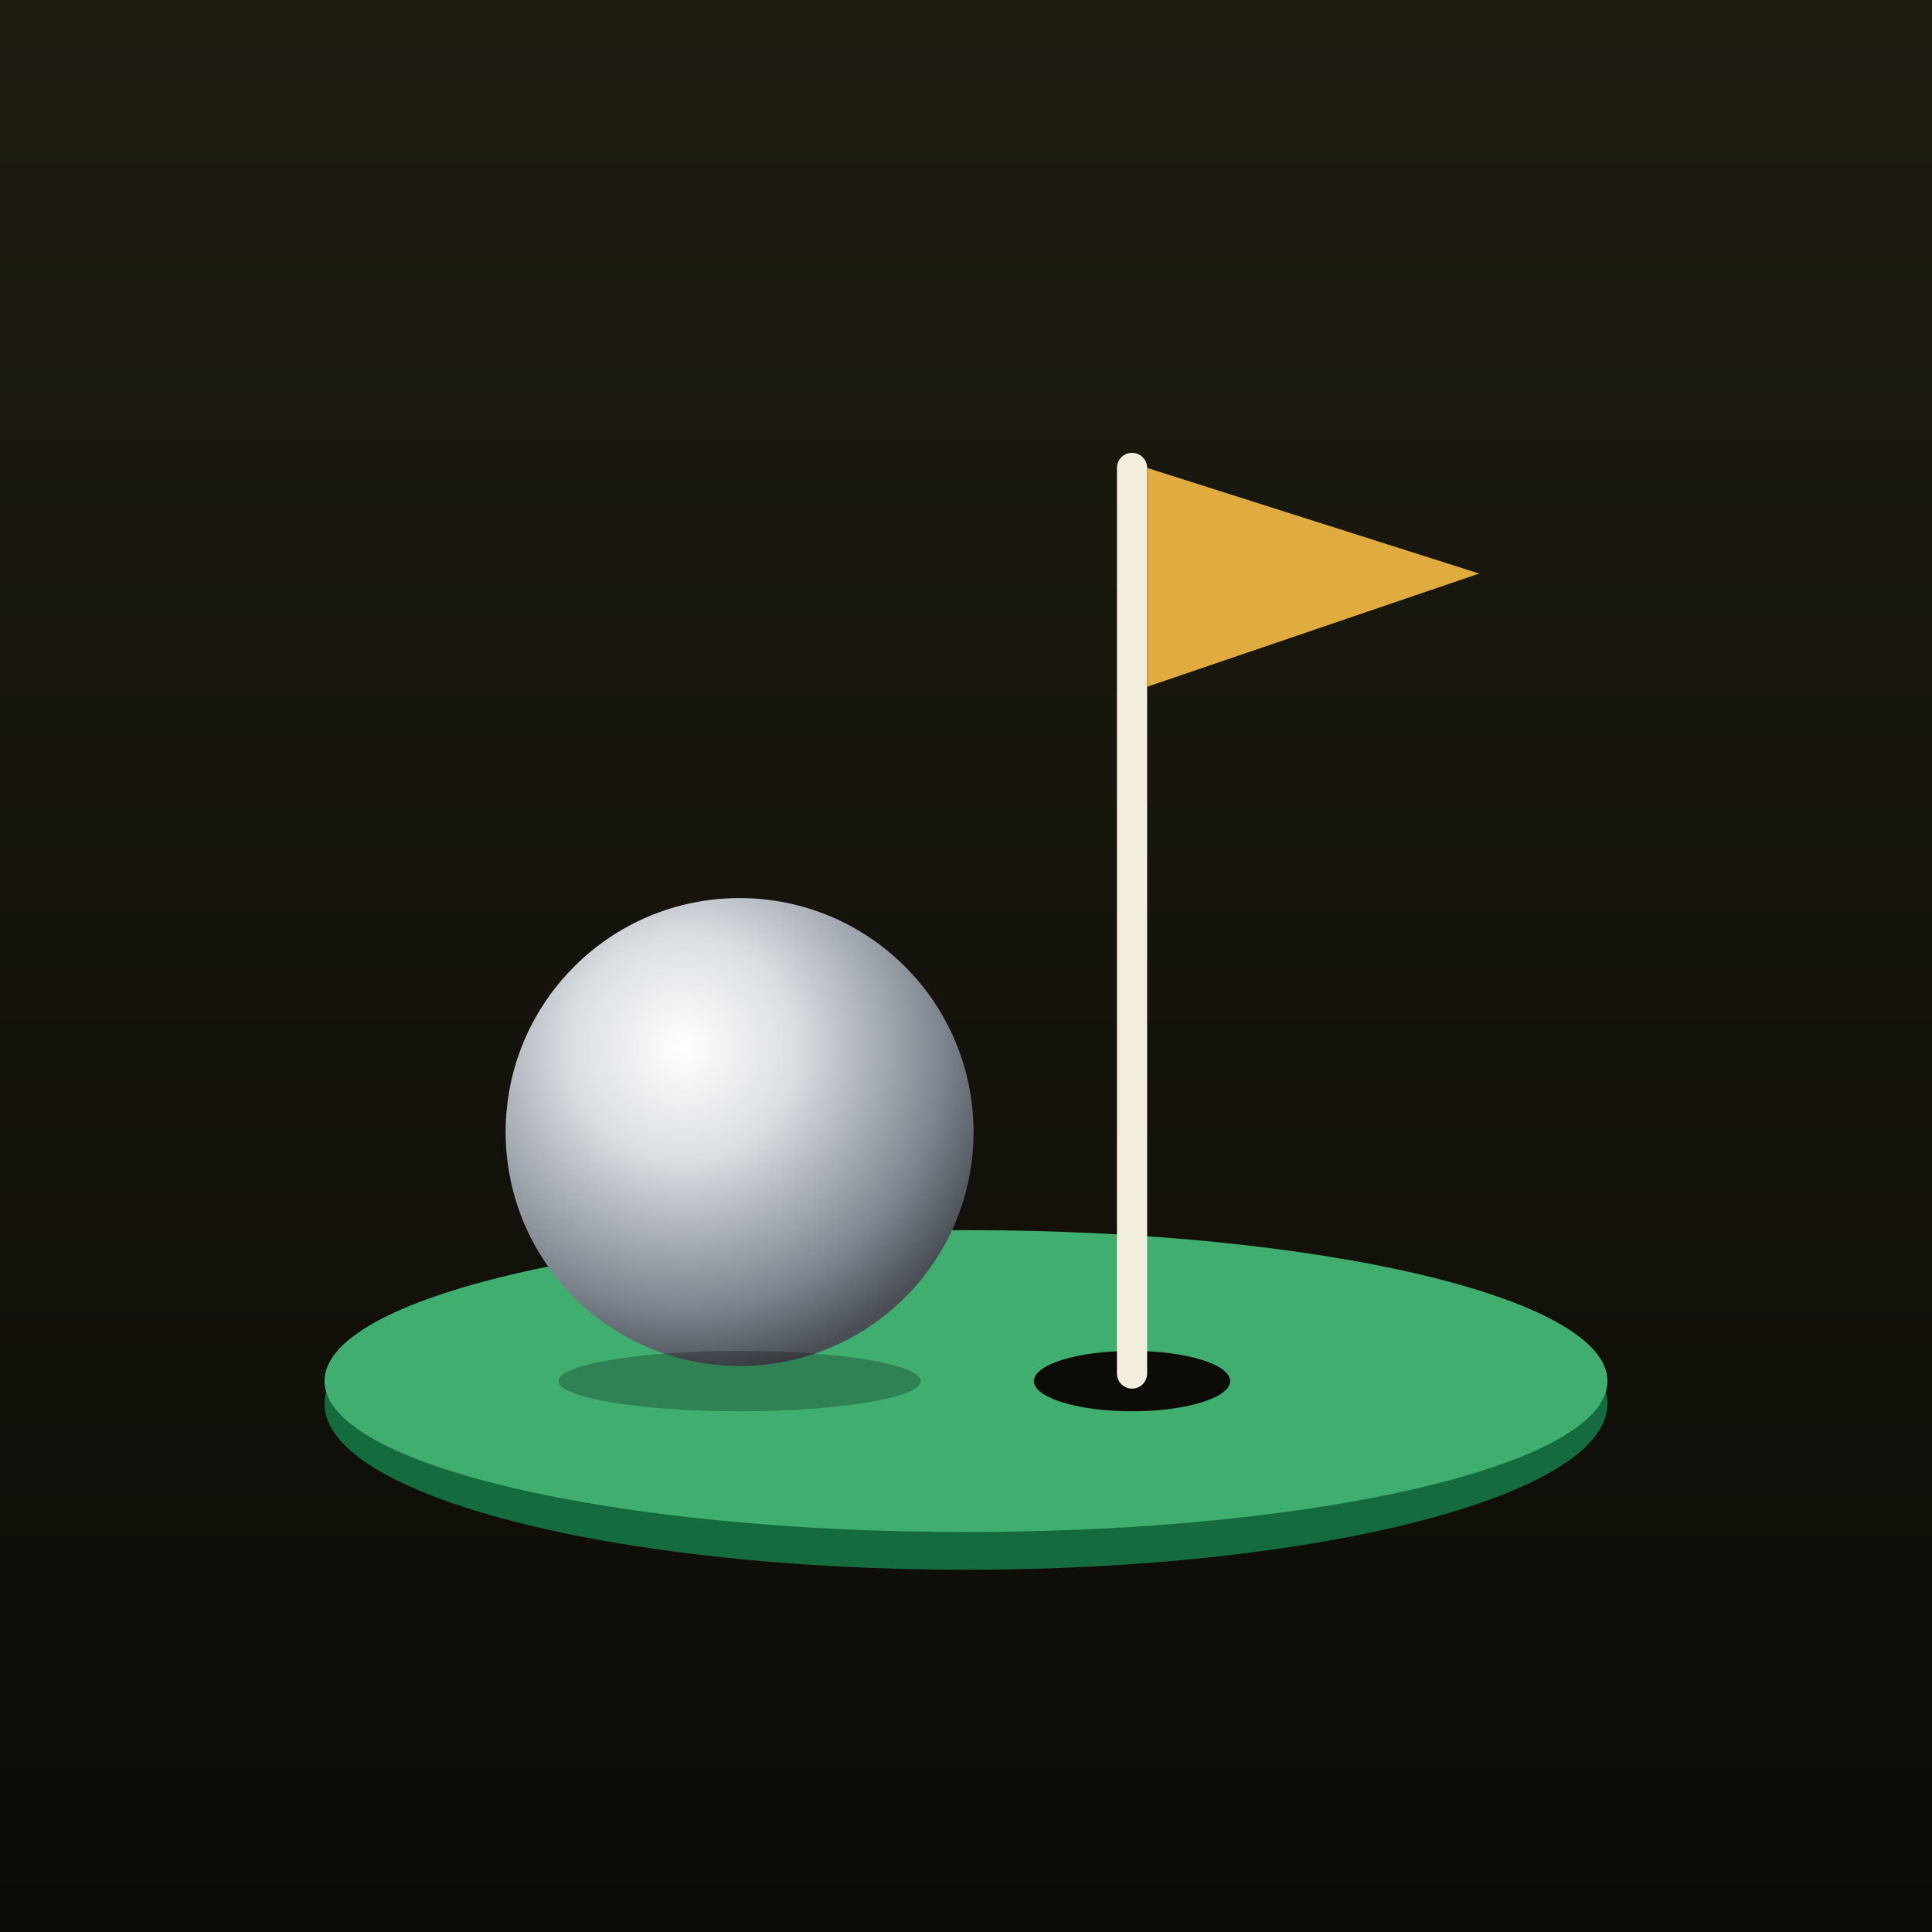
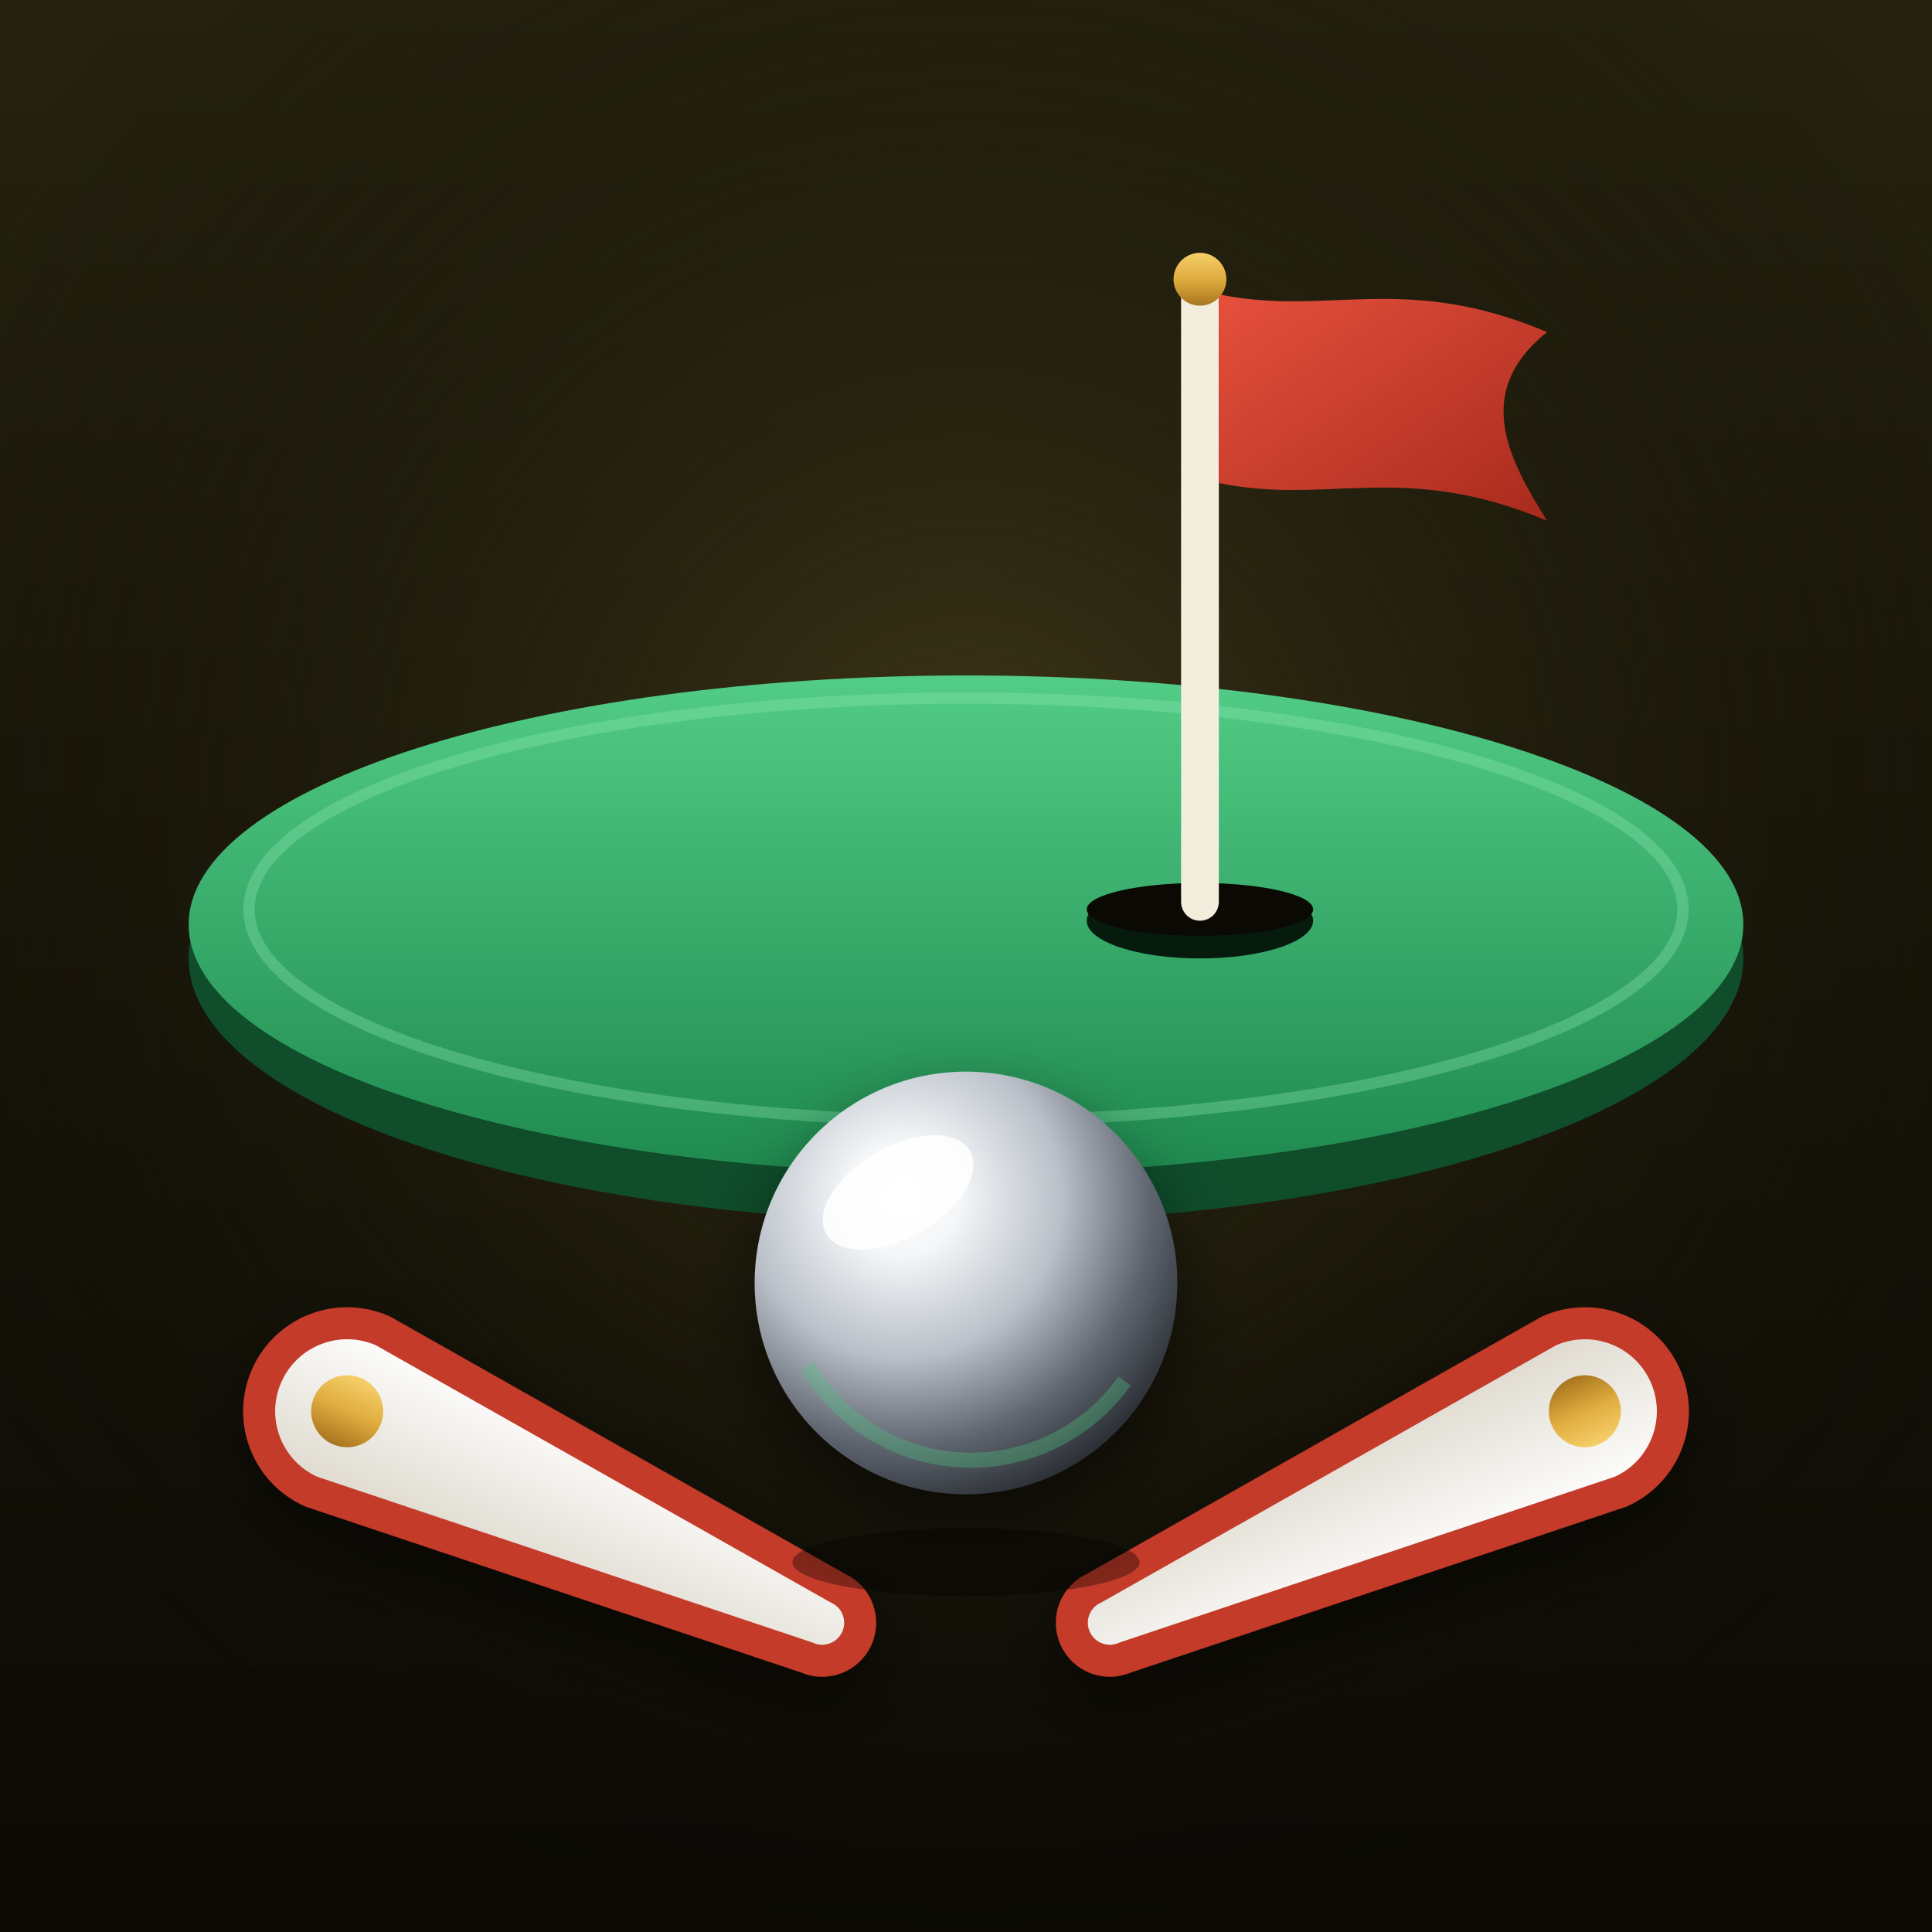
<svg xmlns="http://www.w3.org/2000/svg" viewBox="0 0 512 512">
  <defs>
-     <radialGradient id="ball" cx="38%" cy="32%" r="70%">
+     <radialGradient id="chrome" cx="35%" cy="30%" r="75%">
+       <stop offset="0" stop-color="#fff" />
+       <stop offset=".18" stop-color="#f4f6f8" />
+       <stop offset=".5" stop-color="#b9c0c8" />
+       <stop offset=".78" stop-color="#5f6670" />
+       <stop offset="1" stop-color="#2b2f35" />
+     </radialGradient>
+     <linearGradient id="ink" x1="0" y1="0" x2="0" y2="1">
+       <stop offset="0" stop-color="#26220f" />
+       <stop offset="1" stop-color="#0a0904" />
+     </linearGradient>
+     <linearGradient id="gold" x1="0" y1="0" x2="0" y2="1">
+       <stop offset="0" stop-color="#f6cf6a" />
+       <stop offset=".5" stop-color="#e0ac3f" />
+       <stop offset="1" stop-color="#a8751f" />
+     </linearGradient>
+     <linearGradient id="red" x1="0" y1="0" x2="1" y2="1">
+       <stop offset="0" stop-color="#e5503c" />
+       <stop offset="1" stop-color="#a82a1d" />
+     </linearGradient>
+     <linearGradient id="turf" x1="0" y1="0" x2="0" y2="1">
+       <stop offset="0" stop-color="#52cc86" />
+       <stop offset="1" stop-color="#1f8a4f" />
+     </linearGradient>
+     <linearGradient id="flip" x1="0" y1="0" x2="0" y2="1">
      <stop offset="0" stop-color="#ffffff" />
-       <stop offset=".35" stop-color="#d9dde2" />
-       <stop offset=".8" stop-color="#7c838c" />
-       <stop offset="1" stop-color="#4a4f56" />
+       <stop offset="1" stop-color="#ddd8cc" />
+     </linearGradient>
+     <radialGradient id="glow" cx="50%" cy="42%" r="60%">
+       <stop offset="0" stop-color="#3e3719" />
+       <stop offset="1" stop-color="#0a0904" stop-opacity="0" />
    </radialGradient>
-     <linearGradient id="bg" x1="0" y1="0" x2="0" y2="1">
-       <stop offset="0" stop-color="#1e1c11" />
-       <stop offset="1" stop-color="#0c0b06" />
-     </linearGradient>
+     <filter id="sh" x="-30%" y="-30%" width="160%" height="160%">
+       <feDropShadow dx="0" dy="8" stdDeviation="9" flood-color="#000" flood-opacity=".5" />
+     </filter>
+     <g id="flipper">
+       <path d="M0,-22 A22,22 0 0 0 0,22 L130,9.5 A9.5,9.5 0 0 0 130,-9.5 Z" fill="url(#flip)" stroke="#c43a2b" stroke-width="8" stroke-linejoin="round" />
+       <circle r="9" fill="url(#gold)" />
+     </g>
  </defs>
-   <rect width="512" height="512" fill="url(#bg)" />
-   <ellipse cx="256" cy="372" rx="170" ry="44" fill="#136b3e" />
-   <ellipse cx="256" cy="366" rx="170" ry="40" fill="#3fae6f" />
-   <ellipse cx="300" cy="366" rx="26" ry="8" fill="#0c0b06" />
-   <rect x="296" y="120" width="8" height="248" rx="4" fill="#f2eddd" />
-   <path d="M304 124 L392 152 L304 182 Z" fill="#e0ac3f" />
-   <circle cx="196" cy="300" r="62" fill="url(#ball)" />
-   <ellipse cx="196" cy="366" rx="48" ry="8" fill="#000" opacity=".25" />
+   <rect width="512" height="512" fill="url(#ink)" />
+   <rect width="512" height="512" fill="url(#glow)" />
+   <g transform="translate(0 22)">
+     <ellipse cx="256" cy="232" rx="206" ry="70" fill="#0f4d2b" />
+     <ellipse cx="256" cy="223" rx="206" ry="66" fill="url(#turf)" />
+     <ellipse cx="256" cy="219" rx="190" ry="56" fill="none" stroke="#8ae6b0" stroke-width="3" opacity=".35" />
+     <ellipse cx="318" cy="222" rx="30" ry="10" fill="#071a0e" />
+     <ellipse cx="318" cy="219" rx="30" ry="7" fill="#0a0904" />
+     <rect x="313" y="52" width="10" height="170" rx="5" fill="#f2eddd" />
+     <path d="M323 56 C352 62 372 50 410 66 L410 66 C390 82 400 100 410 116 C372 100 352 112 323 106 Z" fill="url(#red)" />
+     <circle cx="318" cy="52" r="7" fill="url(#gold)" />
+     <g filter="url(#sh)">
+       <use href="#flipper" transform="translate(92 352) rotate(24) scale(1.06)" />
+       <use href="#flipper" transform="translate(420 352) rotate(156) scale(1.06)" />
+     </g>
+     <ellipse cx="256" cy="392" rx="46" ry="9" fill="#000" opacity=".35" />
+     <g filter="url(#sh)">
+       <circle cx="256" cy="318" r="56" fill="url(#chrome)" />
+       <ellipse cx="238" cy="294" rx="22" ry="12" fill="#fff" opacity=".85" transform="rotate(-30 238 294)" />
+       <path d="M214 340 A50 50 0 0 0 298 344" fill="none" stroke="#4cc47f" stroke-width="4" opacity=".35" />
+     </g>
+   </g>
</svg>
